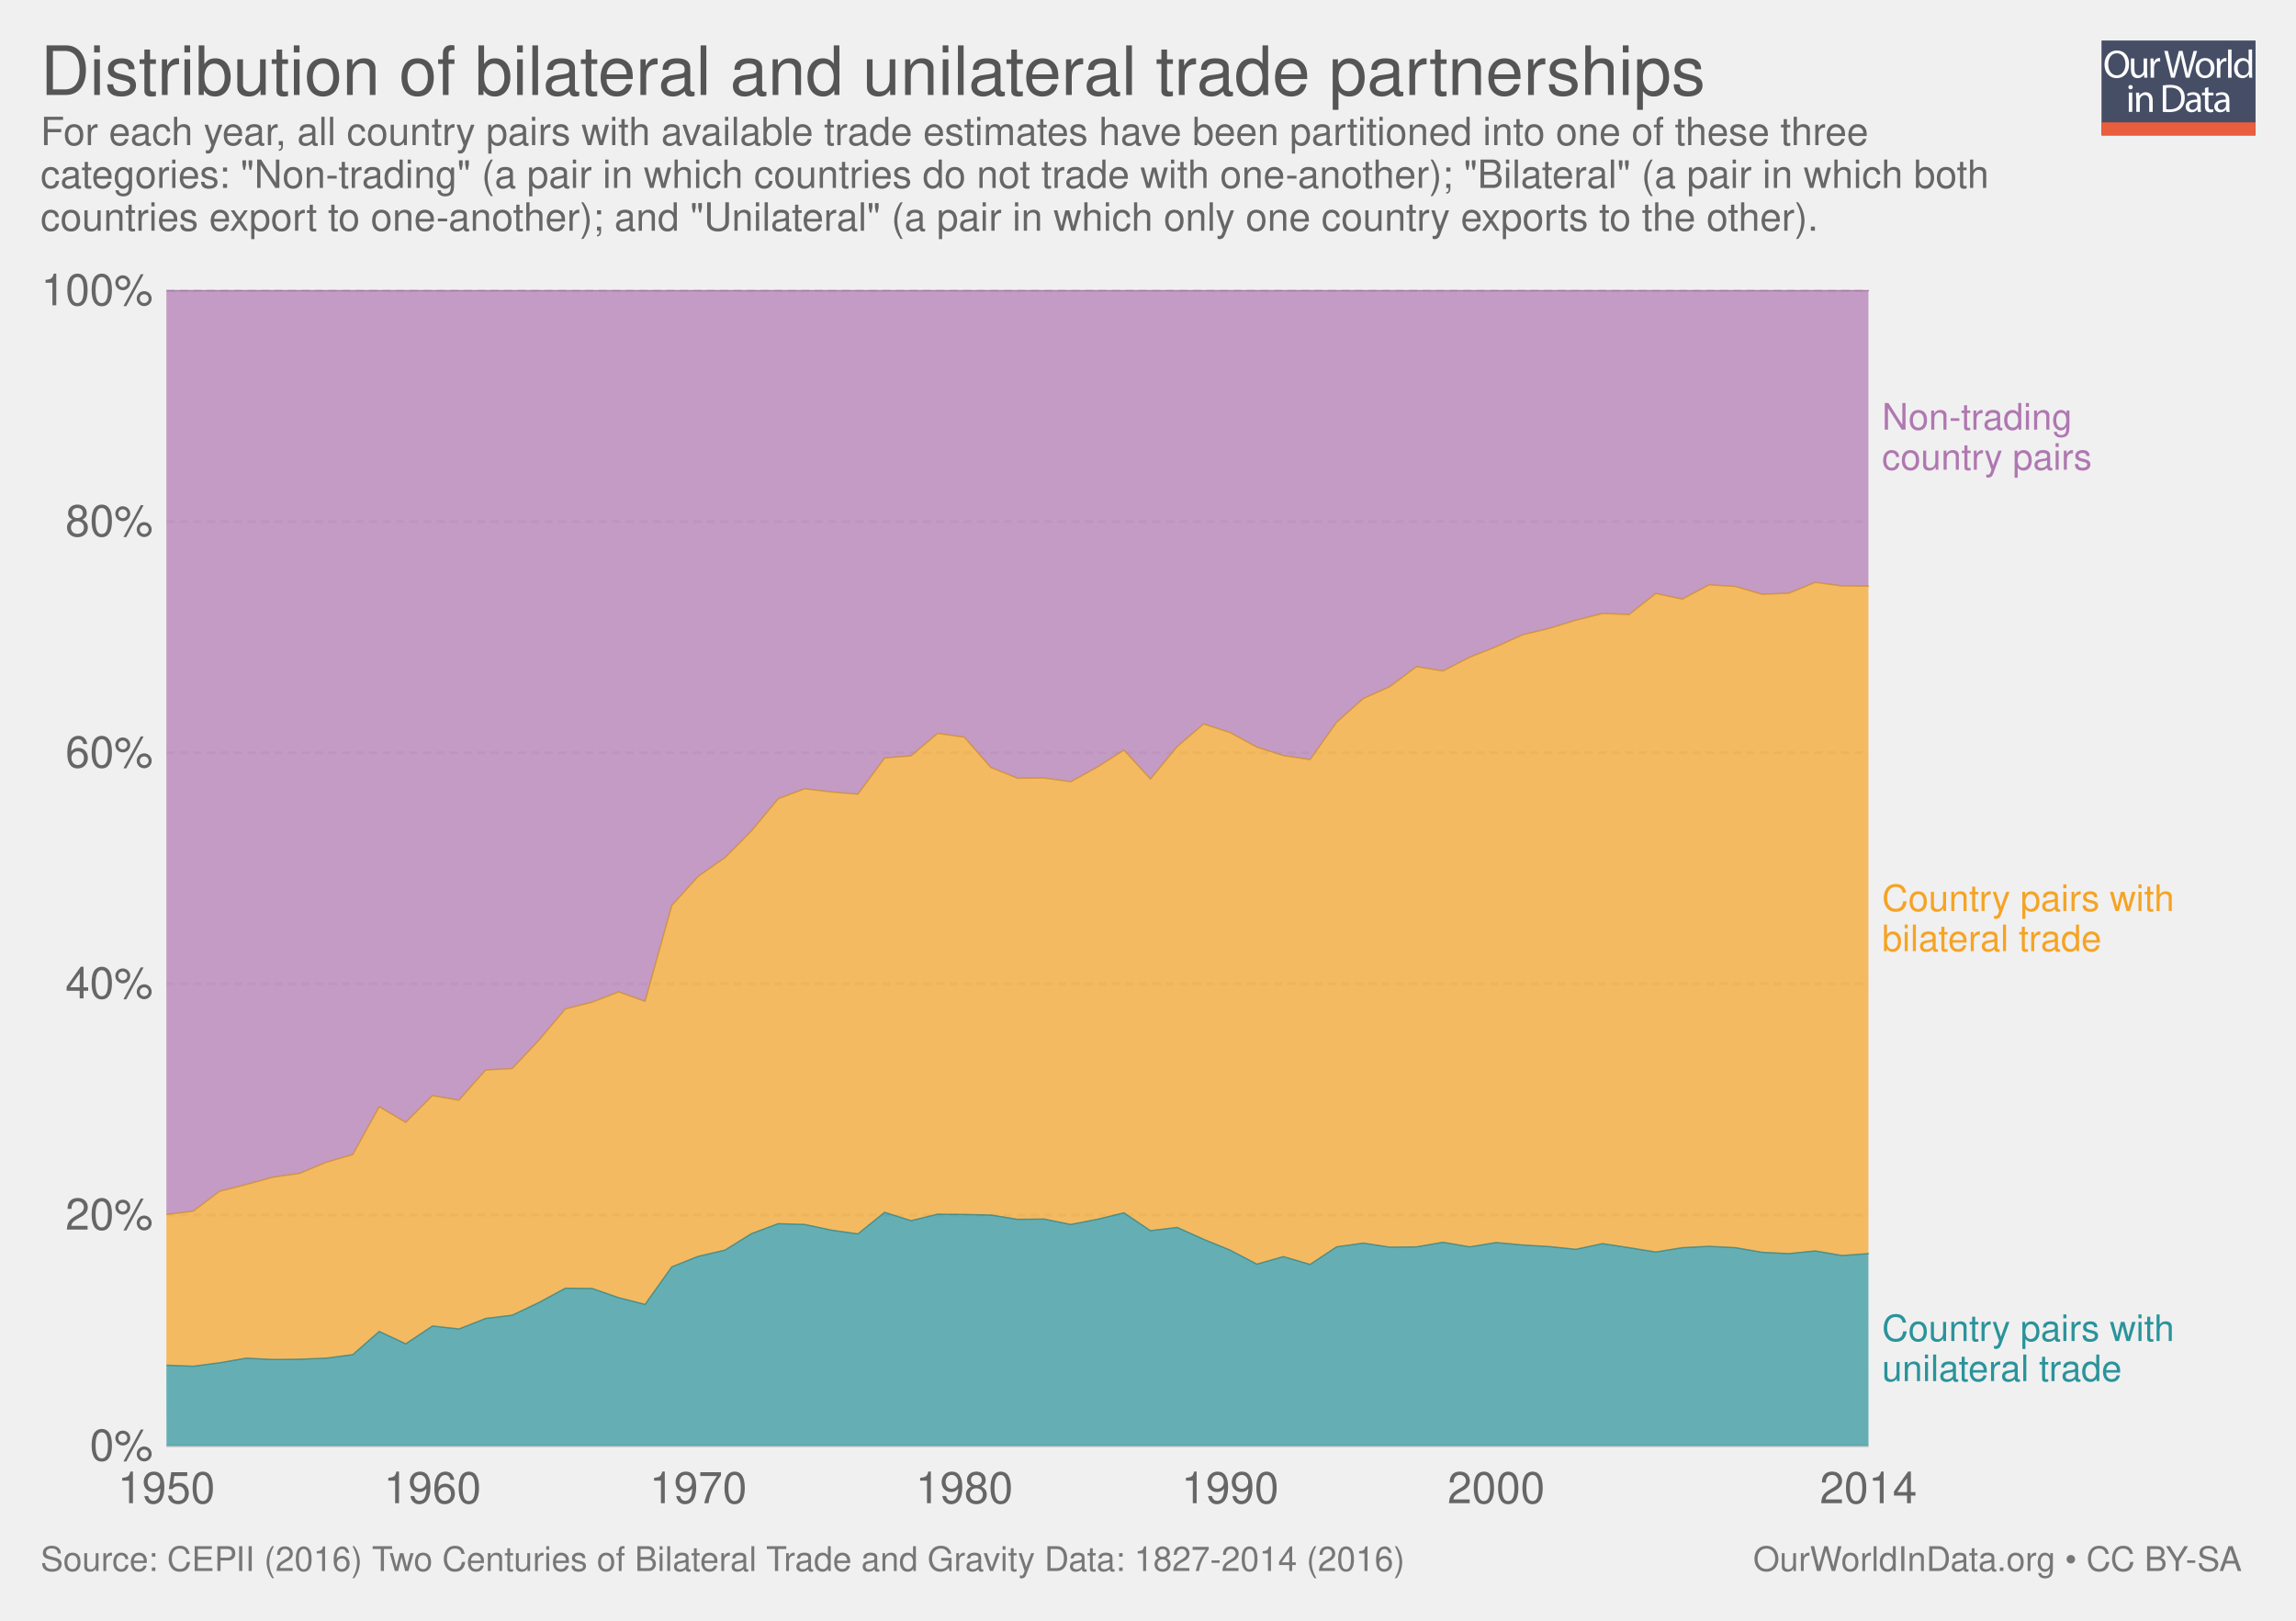
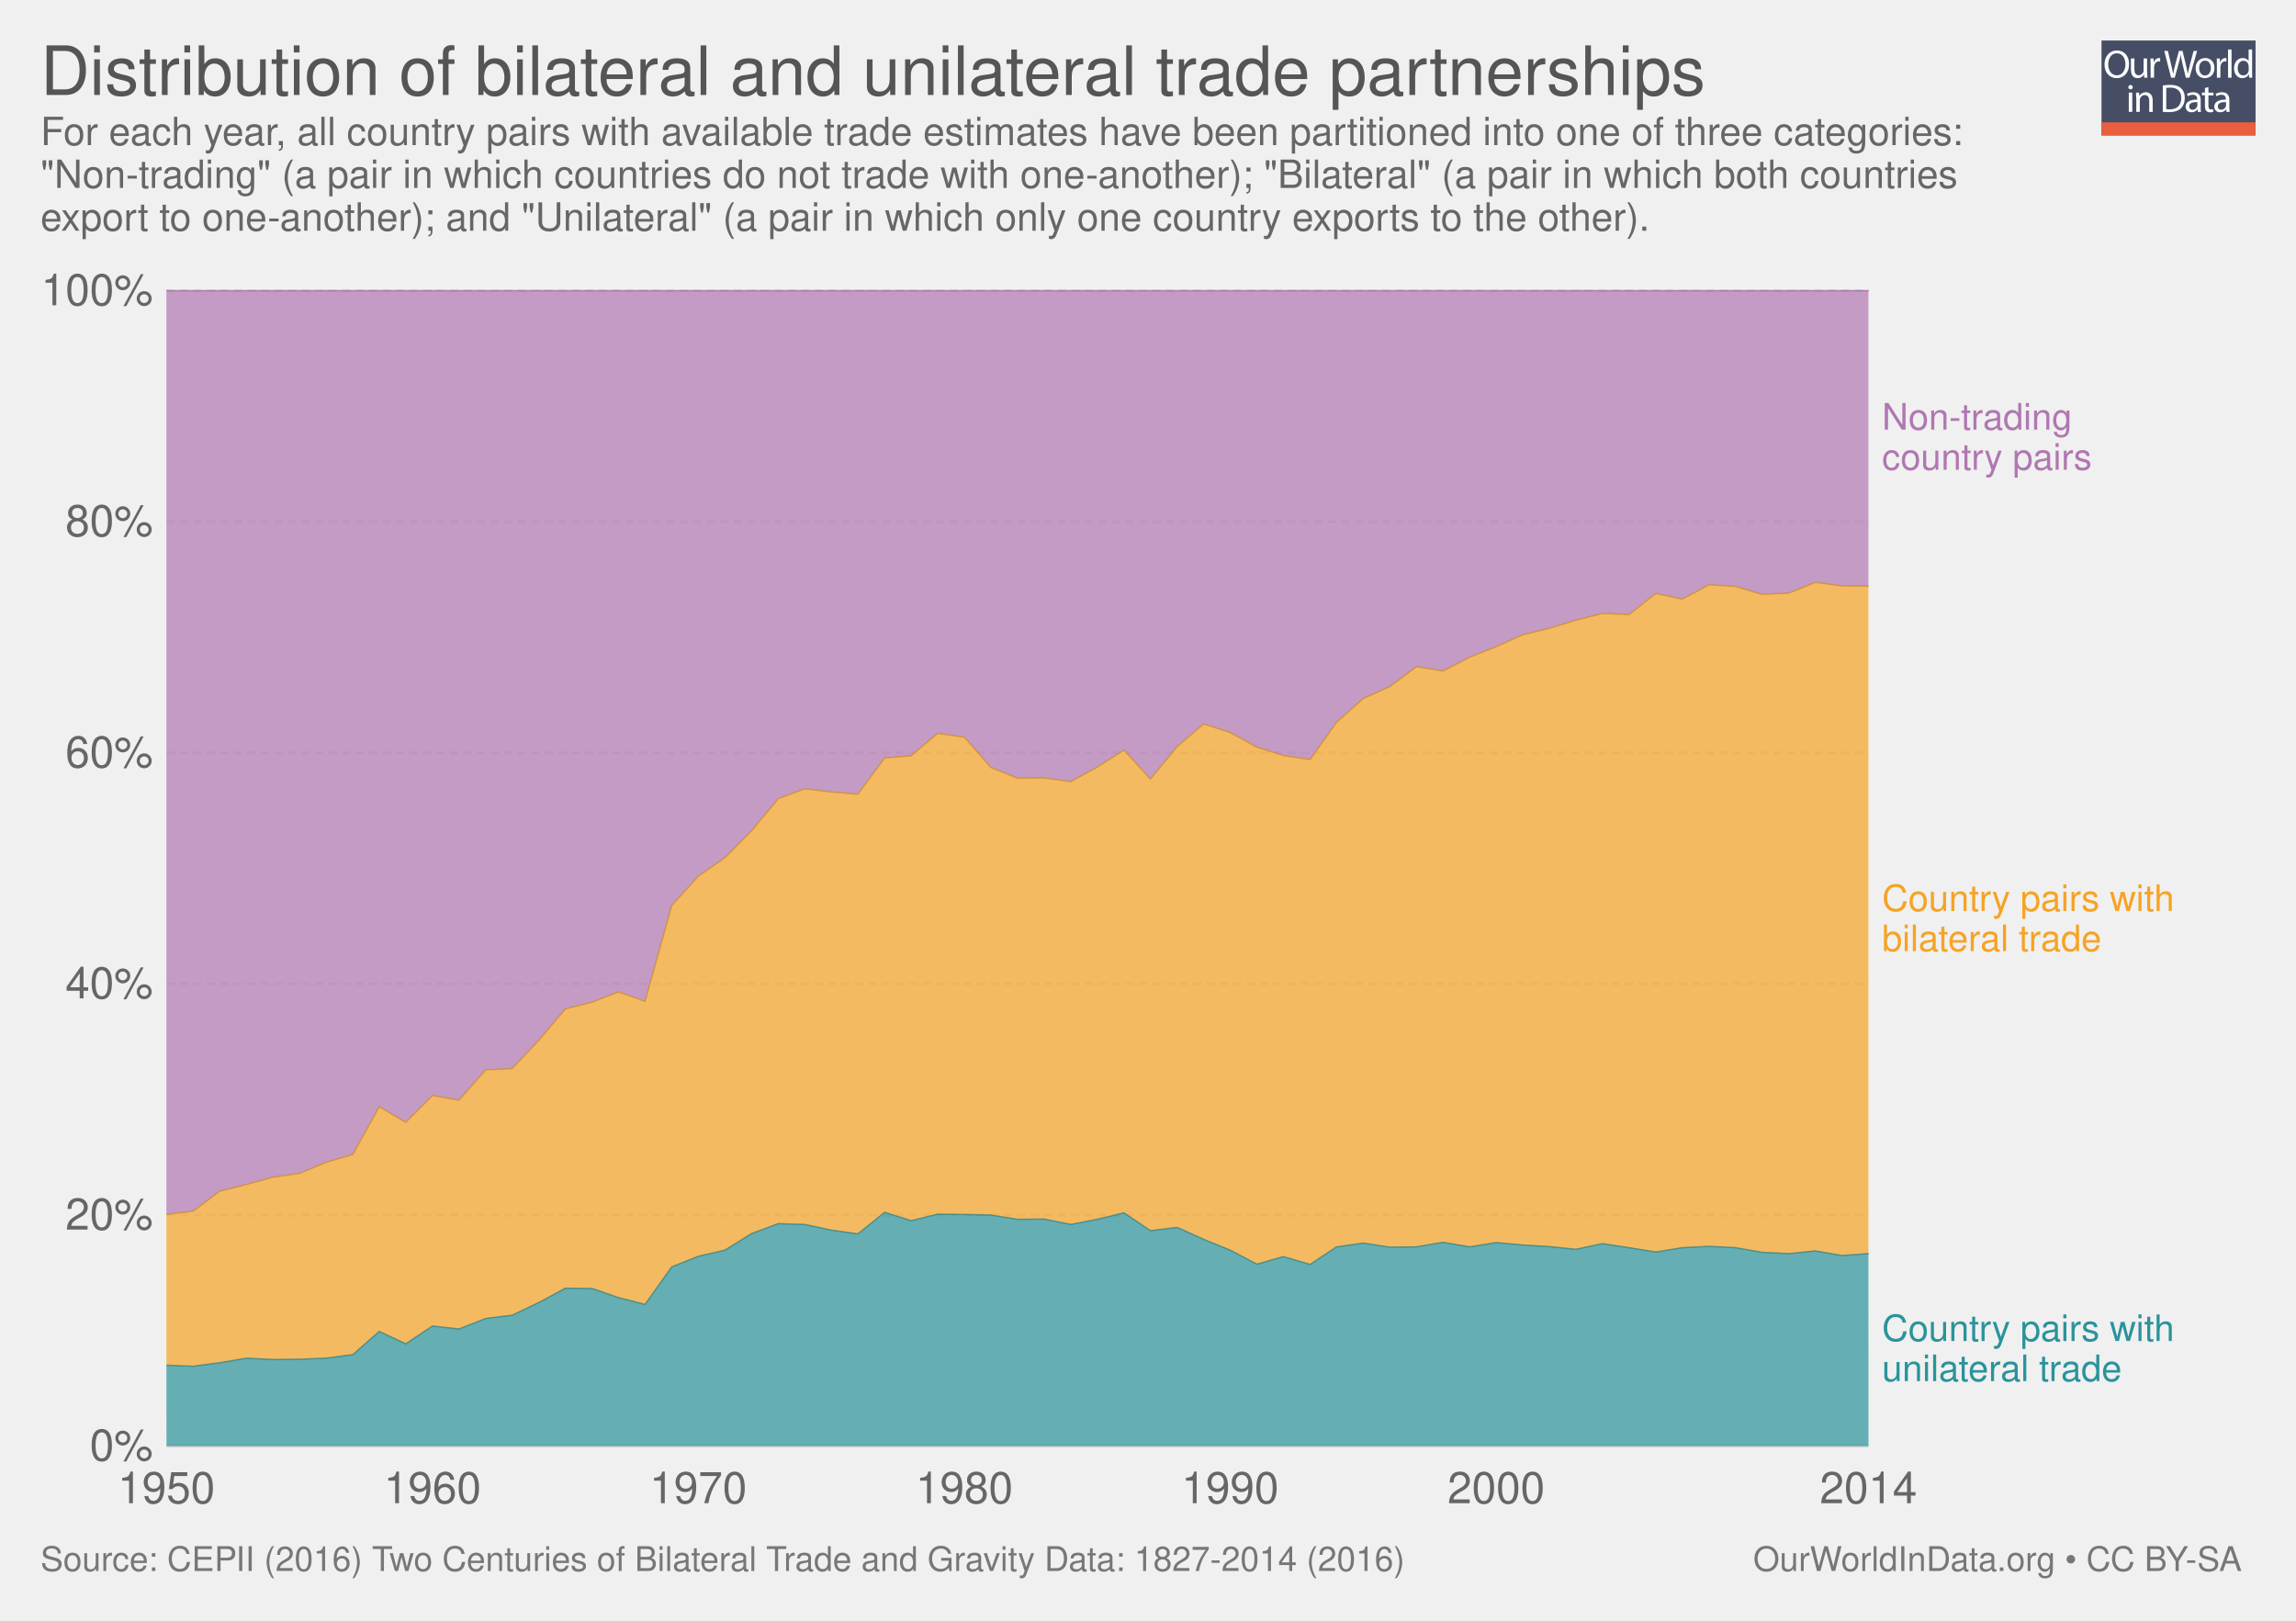
<svg xmlns="http://www.w3.org/2000/svg" xmlns:xlink="http://www.w3.org/1999/xlink" version="1.1" style="font-family: 'Helvetica Neue', Helvetica, Arial, sans-serif; font-size: 18px; background-color: white; text-rendering: optimizeLegibility; -webkit-font-smoothing: antialiased;" width="850" height="600">
  <g class="ChartTab">
    <g class="HeaderView">
      <g opacity="0.8" transform="translate(778, 15) scale(0.27)">
        <a xlink:href="https://ourworldindata.org" target="_blank">
          <g>
            <rect x="0" y="0" fill="#1B2543" width="211.2" height="130.1" />
            <rect x="0" y="112.2" fill="#E63912" width="211.2" height="17.9" />
            <g>
              <rect x="1.2" y="12.3" fill="none" width="210.2" height="99.2" />
              <path fill="#FFFFFF" d="M37.8,32.2c0,12.7-7.7,19.4-17.1,19.4c-9.7,0-16.6-7.5-16.6-18.7c0-11.7,7.3-19.3,17.1-19.3 C31.3,13.7,37.8,21.3,37.8,32.2z M9.2,32.8c0,7.9,4.3,14.9,11.8,14.9c7.5,0,11.8-6.9,11.8-15.3c0-7.3-3.8-14.9-11.8-14.9 C13.1,17.5,9.2,24.8,9.2,32.8z" />
              <path fill="#FFFFFF" d="M62.7,43.8c0,2.7,0.1,5.1,0.2,7.2h-4.3l-0.3-4.3h-0.1c-1.3,2.1-4,4.9-8.8,4.9c-4.2,0-9.1-2.3-9.1-11.6 V24.6h4.8v14.6c0,5,1.5,8.4,5.9,8.4c3.2,0,5.5-2.2,6.3-4.4c0.3-0.7,0.4-1.6,0.4-2.5V24.6h4.8V43.8z" />
              <path fill="#FFFFFF" d="M67.3,32.8c0-3.1-0.1-5.8-0.2-8.2h4.2l0.2,5.2h0.2c1.2-3.5,4.1-5.8,7.3-5.8c0.5,0,0.9,0.1,1.4,0.2v4.5 c-0.5-0.1-1-0.2-1.6-0.2c-3.4,0-5.8,2.6-6.5,6.2c-0.1,0.7-0.2,1.4-0.2,2.2V51h-4.8V32.8z" />
              <path fill="#FFFFFF" d="M95.4,51l-9.4-36.8h5l4.4,18.6c1.1,4.6,2.1,9.2,2.7,12.7h0.1c0.6-3.7,1.8-8,3-12.8l4.9-18.5h5l4.5,18.7 c1,4.4,2,8.7,2.6,12.6h0.1c0.8-4,1.8-8.1,3-12.7l4.9-18.5h4.9L120.6,51h-5L111,31.9c-1.1-4.7-1.9-8.3-2.4-12h-0.1 c-0.7,3.7-1.5,7.3-2.8,12L100.4,51H95.4z" />
              <path fill="#FFFFFF" d="M154.9,37.6c0,9.8-6.8,14-13.2,14c-7.2,0-12.7-5.2-12.7-13.6c0-8.8,5.8-14,13.1-14 C149.8,24,154.9,29.5,154.9,37.6z M133.9,37.9c0,5.8,3.3,10.1,8,10.1c4.6,0,8-4.3,8-10.3c0-4.5-2.2-10.1-7.9-10.1 C136.3,27.6,133.9,32.8,133.9,37.9z" />
              <path fill="#FFFFFF" d="M158.2,32.8c0-3.1-0.1-5.8-0.2-8.2h4.2l0.2,5.2h0.2c1.2-3.5,4.1-5.8,7.3-5.8c0.5,0,0.9,0.1,1.4,0.2v4.5 c-0.5-0.1-1-0.2-1.6-0.2c-3.4,0-5.8,2.6-6.5,6.2c-0.1,0.7-0.2,1.4-0.2,2.2V51h-4.8V32.8z" />
              <path fill="#FFFFFF" d="M173.5,12.3h4.8V51h-4.8V12.3z" />
              <path fill="#FFFFFF" d="M206.5,12.3v31.9c0,2.3,0.1,5,0.2,6.8h-4.3l-0.2-4.6H202c-1.5,2.9-4.7,5.2-9,5.2 c-6.4,0-11.3-5.4-11.3-13.4c-0.1-8.8,5.4-14.2,11.9-14.2c4,0,6.8,1.9,8,4h0.1V12.3H206.5z M201.7,35.4c0-0.6-0.1-1.4-0.2-2 c-0.7-3.1-3.3-5.6-6.9-5.6c-5,0-7.9,4.4-7.9,10.2c0,5.3,2.6,9.8,7.8,9.8c3.2,0,6.2-2.1,7.1-5.7c0.2-0.7,0.2-1.3,0.2-2.1V35.4z" />
              <path fill="#FFFFFF" d="M42.8,64c0.1,1.6-1.1,2.9-3.1,2.9c-1.7,0-2.9-1.3-2.9-2.9c0-1.7,1.3-3,3-3C41.7,61,42.8,62.3,42.8,64z M37.4,97.8V71.4h4.8v26.4H37.4z" />
              <path fill="#FFFFFF" d="M47.5,78.6c0-2.7-0.1-5-0.2-7.1h4.3l0.3,4.4h0.1c1.3-2.5,4.4-5,8.8-5c3.7,0,9.4,2.2,9.4,11.2v15.8h-4.8 V82.6c0-4.3-1.6-7.8-6.1-7.8c-3.2,0-5.6,2.2-6.5,4.9c-0.2,0.6-0.3,1.4-0.3,2.2v15.9h-4.8V78.6z" />
              <path fill="#FFFFFF" d="M84,61.6c2.9-0.4,6.3-0.8,10.1-0.8c6.8,0,11.7,1.6,14.9,4.6c3.3,3,5.2,7.3,5.2,13.2c0,6-1.9,10.9-5.3,14.3 c-3.4,3.4-9.1,5.3-16.3,5.3c-3.4,0-6.2-0.2-8.6-0.4V61.6z M88.8,94.1c1.2,0.2,3,0.3,4.8,0.3c10.2,0,15.7-5.7,15.7-15.6 c0.1-8.7-4.9-14.2-14.9-14.2c-2.5,0-4.3,0.2-5.6,0.5V94.1z" />
              <path fill="#FFFFFF" d="M132.1,97.8l-0.4-3.3h-0.2c-1.5,2.1-4.3,3.9-8.1,3.9c-5.4,0-8.1-3.8-8.1-7.6c0-6.4,5.7-9.9,15.9-9.8v-0.5 c0-2.2-0.6-6.1-6-6.1c-2.5,0-5,0.8-6.9,2l-1.1-3.2c2.2-1.4,5.4-2.3,8.7-2.3c8.1,0,10.1,5.5,10.1,10.8v9.9c0,2.3,0.1,4.5,0.4,6.3 H132.1z M131.4,84.4c-5.3-0.1-11.2,0.8-11.2,5.9c0,3.1,2.1,4.6,4.5,4.6c3.4,0,5.6-2.2,6.4-4.4c0.2-0.5,0.3-1,0.3-1.5V84.4z" />
              <path fill="#FFFFFF" d="M146.6,63.9v7.6h6.9v3.7h-6.9v14.2c0,3.3,0.9,5.1,3.6,5.1c1.3,0,2.2-0.2,2.8-0.3l0.2,3.6 c-0.9,0.4-2.4,0.7-4.3,0.7c-2.2,0-4-0.7-5.2-2c-1.4-1.4-1.9-3.8-1.9-6.9V75.1h-4.1v-3.7h4.1v-6.3L146.6,63.9z" />
              <path fill="#FFFFFF" d="M171.4,97.8l-0.4-3.3h-0.2c-1.5,2.1-4.3,3.9-8.1,3.9c-5.4,0-8.1-3.8-8.1-7.6c0-6.4,5.7-9.9,15.9-9.8v-0.5 c0-2.2-0.6-6.1-6-6.1c-2.5,0-5,0.8-6.9,2l-1.1-3.2c2.2-1.4,5.4-2.3,8.7-2.3c8.1,0,10.1,5.5,10.1,10.8v9.9c0,2.3,0.1,4.5,0.4,6.3 H171.4z M170.7,84.4c-5.3-0.1-11.2,0.8-11.2,5.9c0,3.1,2.1,4.6,4.5,4.6c3.4,0,5.6-2.2,6.4-4.4c0.2-0.5,0.3-1,0.3-1.5V84.4z" />
            </g>
          </g>
        </a>
      </g>
      <a href="https://ourworldindata.org/grapher/distribution-of-bilateral-and-unilateral-trade-partnerships" target="_blank">
        <text font-size="25.20" x="15.0" y="35.2" fill="#555">
          <tspan x="15" y="35.16">Distribution of bilateral and unilateral trade partnerships</tspan>
        </text>
      </a>
      <text font-size="14.40" x="15.0" y="53.7" fill="#666">
-         <tspan x="15" y="53.72">For each year, all country pairs with available trade estimates have been partitioned into one of these three</tspan>
-         <tspan x="15" y="69.56">categories: "Non-trading" (a pair in which countries do not trade with one-another); "Bilateral" (a pair in which both</tspan>
-         <tspan x="15" y="85.4">countries export to one-another); and "Unilateral" (a pair in which only one country exports to the other).</tspan>
+         <tspan x="15" y="53.72">For each year, all country pairs with available trade estimates have been partitioned into one of three categories:</tspan>
+         <tspan x="15" y="69.56">"Non-trading" (a pair in which countries do not trade with one-another); "Bilateral" (a pair in which both countries</tspan>
+         <tspan x="15" y="85.4">export to one-another); and "Unilateral" (a pair in which only one country exports to the other).</tspan>
      </text>
    </g>
    <g class="StackedArea">
      <defs>
        <clipPath id="boundsClip-1">
          <rect x="61.634" y="0" width="820" height="897.8" />
        </clipPath>
      </defs>
      <g class="AxisBoxView">
        <g class="HorizontalAxis">
          <text x="61.6" y="556.5" fill="#666" text-anchor="middle" font-size="16.2">1950</text>
          <text x="160.1" y="556.5" fill="#666" text-anchor="middle" font-size="16.2">1960</text>
          <text x="258.5" y="556.5" fill="#666" text-anchor="middle" font-size="16.2">1970</text>
          <text x="357" y="556.5" fill="#666" text-anchor="middle" font-size="16.2">1980</text>
          <text x="455.4" y="556.5" fill="#666" text-anchor="middle" font-size="16.2">1990</text>
          <text x="553.9" y="556.5" fill="#666" text-anchor="middle" font-size="16.2">2000</text>
          <text x="691.7" y="556.5" fill="#666" text-anchor="middle" font-size="16.2">2014</text>
        </g>
        <g class="VerticalAxis">
          <text x="56.63" y="535.3" fill="#666" dominant-baseline="middle" text-anchor="end" font-size="16.2">0%</text>
          <text x="56.63" y="449.8" fill="#666" dominant-baseline="middle" text-anchor="end" font-size="16.2">20%</text>
          <text x="56.63" y="364.2" fill="#666" dominant-baseline="middle" text-anchor="end" font-size="16.2">40%</text>
          <text x="56.63" y="278.7" fill="#666" dominant-baseline="middle" text-anchor="end" font-size="16.2">60%</text>
          <text x="56.63" y="193.1" fill="#666" dominant-baseline="middle" text-anchor="end" font-size="16.2">80%</text>
          <text x="56.63" y="107.6" fill="#666" dominant-baseline="middle" text-anchor="end" font-size="16.2">100%</text>
        </g>
        <g class="AxisGridLines">
          <line x1="61.63" y1="535.3" x2="691.73" y2="535.3" stroke="#ccc" />
          <line x1="61.63" y1="449.8" x2="691.73" y2="449.8" stroke="#ddd" stroke-dasharray="3,2" />
          <line x1="61.63" y1="364.2" x2="691.73" y2="364.2" stroke="#ddd" stroke-dasharray="3,2" />
          <line x1="61.63" y1="278.7" x2="691.73" y2="278.7" stroke="#ddd" stroke-dasharray="3,2" />
          <line x1="61.63" y1="193.1" x2="691.73" y2="193.1" stroke="#ddd" stroke-dasharray="3,2" />
          <line x1="61.63" y1="107.6" x2="691.73" y2="107.6" stroke="#ddd" stroke-dasharray="3,2" />
        </g>
      </g>
      <g clip-path="url(#boundsClip-1)">
        <g class="HeightedLegend clickable">
          <g class="legendMark">
            <rect x="691.73" y="148.25" width="112.49" height="28.1" fill="#fff" opacity="0" />
            <text font-size="13.50" x="696.7" y="159.1" fill="#b077b1">
              <tspan x="696.73" y="159.05">Non-trading</tspan>
              <tspan x="696.73" y="173.9">country pairs</tspan>
            </text>
          </g>
          <g class="legendMark">
            <rect x="691.73" y="326.45" width="143.27" height="28.1" fill="#fff" opacity="0" />
            <text font-size="13.50" x="696.7" y="337.3" fill="#f6a324">
              <tspan x="696.73" y="337.25">Country pairs with</tspan>
              <tspan x="696.73" y="352.1">bilateral trade</tspan>
            </text>
          </g>
          <g class="legendMark">
            <rect x="691.73" y="485.65" width="143.27" height="28.1" fill="#fff" opacity="0" />
            <text font-size="13.50" x="696.7" y="496.4" fill="#2a939b">
              <tspan x="696.73" y="496.45">Country pairs with</tspan>
              <tspan x="696.73" y="511.3">unilateral trade</tspan>
            </text>
          </g>
        </g>
        <g class="Areas">
          <rect x="61.634" y="107.6" width="630.096" height="427.7" opacity="0" fill="rgba(255,255,255,0)" />
          <path stroke-linecap="round" d="M61.6 505.4L71.5 505.8L81.3 504.5L91.2 502.8L101 503.3L110.9 503.2L120.7 502.8L130.6 501.5L140.4 492.9L150.2 497.5L160.1 490.9L169.9 492L179.8 488.1L189.6 486.9L199.5 482.2L209.3 476.9L219.2 477L229 480.4L238.8 482.9L248.7 469L258.5 465.1L268.4 462.8L278.2 456.7L288.1 453L297.9 453.3L307.8 455.4L317.6 456.8L327.5 448.8L337.3 451.9L347.1 449.5L357 449.6L366.8 449.8L376.7 451.4L386.5 451.3L396.4 453.3L406.2 451.4L416.1 449L425.9 455.6L435.8 454.4L445.6 458.8L455.4 462.8L465.3 468L475.1 465.2L485 468.1L494.8 461.6L504.7 460.2L514.5 461.7L524.4 461.6L534.2 459.9L544.1 461.6L553.9 460L563.7 460.9L573.6 461.5L583.4 462.5L593.3 460.4L603.1 461.9L613 463.5L622.8 461.9L632.7 461.4L642.5 461.9L652.3 463.6L662.2 464.1L672 463.1L681.9 464.8L691.7 464.1L691.73 535.3L61.634 535.3" fill="#2a939b" fill-opacity="0.7" class="World_2-area" />
          <path stroke-linecap="round" d="M61.6 449.6L71.5 448.4L81.3 441L91.2 438.5L101 435.8L110.9 434.4L120.7 430.3L130.6 427.4L140.4 409.7L150.2 415.5L160.1 405.6L169.9 407.3L179.8 396.1L189.6 395.6L199.5 385.1L209.3 373.5L219.2 371L229 367.2L238.8 370.7L248.7 335.2L258.5 324.4L268.4 317.5L278.2 307.6L288.1 295.7L297.9 292L307.8 293.2L317.6 294L327.5 280.6L337.3 279.8L347.1 271.5L357 272.9L366.8 284.1L376.7 288.1L386.5 288L396.4 289.4L406.2 284L416.1 277.7L425.9 288.4L435.8 276.4L445.6 268L455.4 271.2L465.3 276.6L475.1 279.7L485 281.2L494.8 267.4L504.7 258.6L514.5 254.2L524.4 246.8L534.2 248.4L544.1 243.3L553.9 239.4L563.7 235L573.6 232.6L583.4 229.6L593.3 227.1L603.1 227.5L613 219.7L622.8 221.8L632.7 216.5L642.5 217.1L652.3 220L662.2 219.6L672 215.6L681.9 216.9L691.7 217L691.7 464.1L681.9 464.8L672 463.1L662.2 464.1L652.3 463.6L642.5 461.9L632.7 461.4L622.8 461.9L613 463.5L603.1 461.9L593.3 460.4L583.4 462.5L573.6 461.5L563.7 460.9L553.9 460L544.1 461.6L534.2 459.9L524.4 461.6L514.5 461.7L504.7 460.2L494.8 461.6L485 468.1L475.1 465.2L465.3 468L455.4 462.8L445.6 458.8L435.8 454.4L425.9 455.6L416.1 449L406.2 451.4L396.4 453.3L386.5 451.3L376.7 451.4L366.8 449.8L357 449.6L347.1 449.5L337.3 451.9L327.5 448.8L317.6 456.8L307.8 455.4L297.9 453.3L288.1 453L278.2 456.7L268.4 462.8L258.5 465.1L248.7 469L238.8 482.9L229 480.4L219.2 477L209.3 476.9L199.5 482.2L189.6 486.9L179.8 488.1L169.9 492L160.1 490.9L150.2 497.5L140.4 492.9L130.6 501.5L120.7 502.8L110.9 503.2L101 503.3L91.2 502.8L81.3 504.5L71.5 505.8L61.6 505.4" fill="#f6a324" fill-opacity="0.7" class="World_0-area" />
          <path stroke-linecap="round" d="M61.6 107.6L71.5 107.6L81.3 107.6L91.2 107.6L101 107.6L110.9 107.6L120.7 107.6L130.6 107.6L140.4 107.6L150.2 107.6L160.1 107.6L169.9 107.6L179.8 107.6L189.6 107.6L199.5 107.6L209.3 107.6L219.2 107.6L229 107.6L238.8 107.6L248.7 107.6L258.5 107.6L268.4 107.6L278.2 107.6L288.1 107.6L297.9 107.6L307.8 107.6L317.6 107.6L327.5 107.6L337.3 107.6L347.1 107.6L357 107.6L366.8 107.6L376.7 107.6L386.5 107.6L396.4 107.6L406.2 107.6L416.1 107.6L425.9 107.6L435.8 107.6L445.6 107.6L455.4 107.6L465.3 107.6L475.1 107.6L485 107.6L494.8 107.6L504.7 107.6L514.5 107.6L524.4 107.6L534.2 107.6L544.1 107.6L553.9 107.6L563.7 107.6L573.6 107.6L583.4 107.6L593.3 107.6L603.1 107.6L613 107.6L622.8 107.6L632.7 107.6L642.5 107.6L652.3 107.6L662.2 107.6L672 107.6L681.9 107.6L691.7 107.6L691.7 217L681.9 216.9L672 215.6L662.2 219.6L652.3 220L642.5 217.1L632.7 216.5L622.8 221.8L613 219.7L603.1 227.5L593.3 227.1L583.4 229.6L573.6 232.6L563.7 235L553.9 239.4L544.1 243.3L534.2 248.4L524.4 246.8L514.5 254.2L504.7 258.6L494.8 267.4L485 281.2L475.1 279.7L465.3 276.6L455.4 271.2L445.6 268L435.8 276.4L425.9 288.4L416.1 277.7L406.2 284L396.4 289.4L386.5 288L376.7 288.1L366.8 284.1L357 272.9L347.1 271.5L337.3 279.8L327.5 280.6L317.6 294L307.8 293.2L297.9 292L288.1 295.7L278.2 307.6L268.4 317.5L258.5 324.4L248.7 335.2L238.8 370.7L229 367.2L219.2 371L209.3 373.5L199.5 385.1L189.6 395.6L179.8 396.1L169.9 407.3L160.1 405.6L150.2 415.5L140.4 409.7L130.6 427.4L120.7 430.3L110.9 434.4L101 435.8L91.2 438.5L81.3 441L71.5 448.4L61.6 449.6" fill="#b077b1" fill-opacity="0.7" class="World_1-area" />
          <path stroke-linecap="round" d="M61.6 505.4L71.5 505.8L81.3 504.5L91.2 502.8L101 503.3L110.9 503.2L120.7 502.8L130.6 501.5L140.4 492.9L150.2 497.5L160.1 490.9L169.9 492L179.8 488.1L189.6 486.9L199.5 482.2L209.3 476.9L219.2 477L229 480.4L238.8 482.9L248.7 469L258.5 465.1L268.4 462.8L278.2 456.7L288.1 453L297.9 453.3L307.8 455.4L317.6 456.8L327.5 448.8L337.3 451.9L347.1 449.5L357 449.6L366.8 449.8L376.7 451.4L386.5 451.3L396.4 453.3L406.2 451.4L416.1 449L425.9 455.6L435.8 454.4L445.6 458.8L455.4 462.8L465.3 468L475.1 465.2L485 468.1L494.8 461.6L504.7 460.2L514.5 461.7L524.4 461.6L534.2 459.9L544.1 461.6L553.9 460L563.7 460.9L573.6 461.5L583.4 462.5L593.3 460.4L603.1 461.9L613 463.5L622.8 461.9L632.7 461.4L642.5 461.9L652.3 463.6L662.2 464.1L672 463.1L681.9 464.8L691.7 464.1" stroke="rgb(35, 123, 130)" stroke-opacity="0.7" stroke-width="0.5" fill="none" class="World_2-border" />
          <path stroke-linecap="round" d="M61.6 449.6L71.5 448.4L81.3 441L91.2 438.5L101 435.8L110.9 434.4L120.7 430.3L130.6 427.4L140.4 409.7L150.2 415.5L160.1 405.6L169.9 407.3L179.8 396.1L189.6 395.6L199.5 385.1L209.3 373.5L219.2 371L229 367.2L238.8 370.7L248.7 335.2L258.5 324.4L268.4 317.5L278.2 307.6L288.1 295.7L297.9 292L307.8 293.2L317.6 294L327.5 280.6L337.3 279.8L347.1 271.5L357 272.9L366.8 284.1L376.7 288.1L386.5 288L396.4 289.4L406.2 284L416.1 277.7L425.9 288.4L435.8 276.4L445.6 268L455.4 271.2L465.3 276.6L475.1 279.7L485 281.2L494.8 267.4L504.7 258.6L514.5 254.2L524.4 246.8L534.2 248.4L544.1 243.3L553.9 239.4L563.7 235L573.6 232.6L583.4 229.6L593.3 227.1L603.1 227.5L613 219.7L622.8 221.8L632.7 216.5L642.5 217.1L652.3 220L662.2 219.6L672 215.6L681.9 216.9L691.7 217" stroke="rgb(206, 136, 30)" stroke-opacity="0.7" stroke-width="0.5" fill="none" class="World_0-border" />
          <path stroke-linecap="round" d="M61.6 107.6L71.5 107.6L81.3 107.6L91.2 107.6L101 107.6L110.9 107.6L120.7 107.6L130.6 107.6L140.4 107.6L150.2 107.6L160.1 107.6L169.9 107.6L179.8 107.6L189.6 107.6L199.5 107.6L209.3 107.6L219.2 107.6L229 107.6L238.8 107.6L248.7 107.6L258.5 107.6L268.4 107.6L278.2 107.6L288.1 107.6L297.9 107.6L307.8 107.6L317.6 107.6L327.5 107.6L337.3 107.6L347.1 107.6L357 107.6L366.8 107.6L376.7 107.6L386.5 107.6L396.4 107.6L406.2 107.6L416.1 107.6L425.9 107.6L435.8 107.6L445.6 107.6L455.4 107.6L465.3 107.6L475.1 107.6L485 107.6L494.8 107.6L504.7 107.6L514.5 107.6L524.4 107.6L534.2 107.6L544.1 107.6L553.9 107.6L563.7 107.6L573.6 107.6L583.4 107.6L593.3 107.6L603.1 107.6L613 107.6L622.8 107.6L632.7 107.6L642.5 107.6L652.3 107.6L662.2 107.6L672 107.6L681.9 107.6L691.7 107.6" stroke="rgb(147, 100, 148)" stroke-opacity="0.7" stroke-width="0.5" fill="none" class="World_1-border" />
        </g>
      </g>
    </g>
    <g style="fill: #777;" class="SourcesFooter">
      <g style="fill: #777;" class="clickable">
        <text font-size="12.60" x="15.0" y="581.6">
          <tspan x="15" y="581.58">Source: CEPII (2016) Two Centuries of Bilateral Trade and Gravity Data: 1827-2014 (2016)</tspan>
        </text>
      </g>
      <text font-size="12.60" x="649.0" y="581.6">
        <tspan x="649.024" y="581.58">
          <a target="_blank" style="fill: #777;" href="https://ourworldindata.org">OurWorldInData.org</a> • <a style="fill: #777;" href="http://creativecommons.org/licenses/by-sa/4.0/deed.en_US" target="_blank">CC BY-SA</a>
        </tspan>
      </text>
    </g>
  </g>
</svg>
